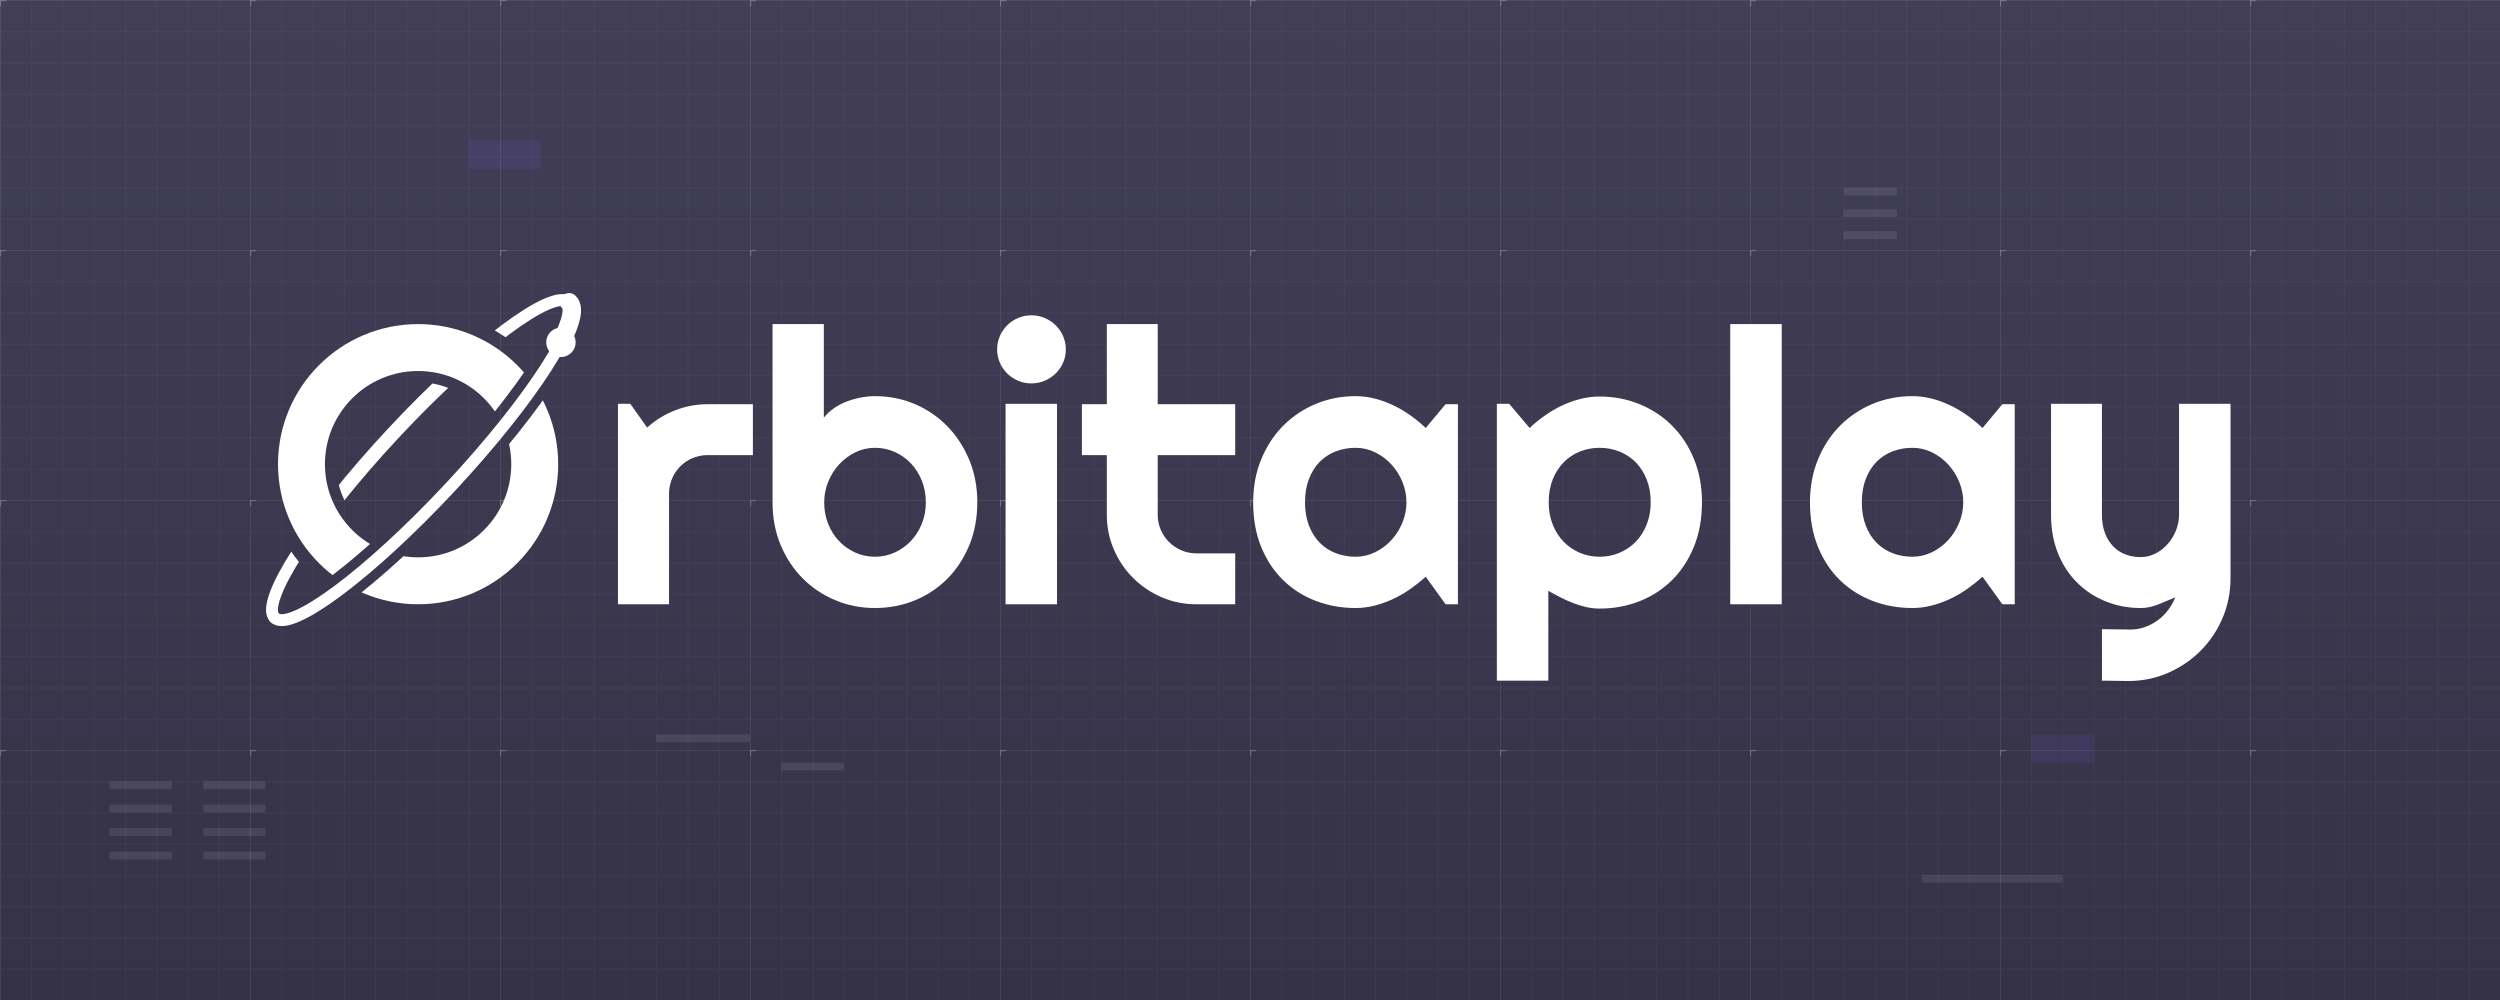
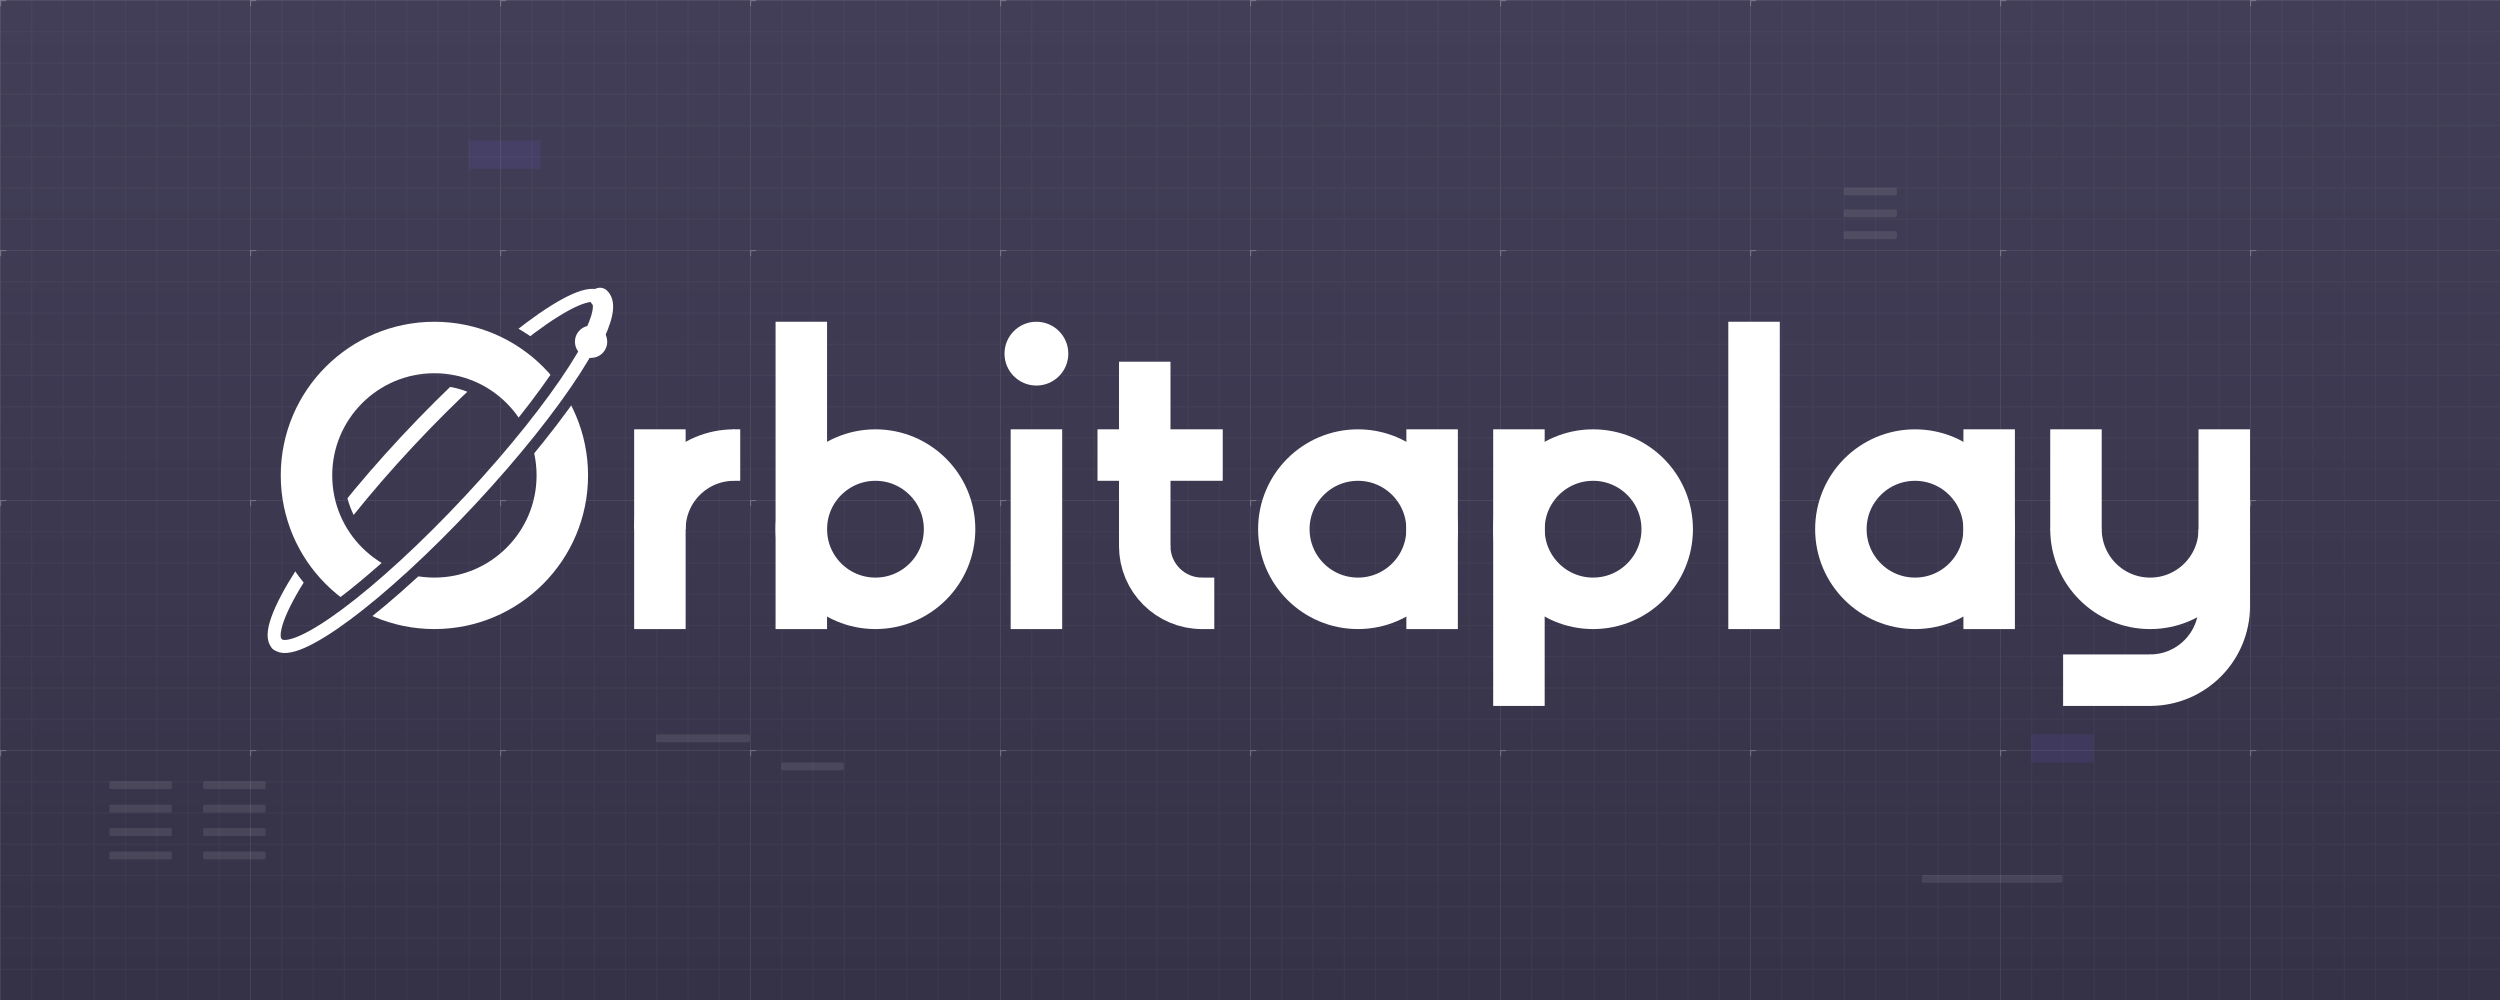
<svg xmlns="http://www.w3.org/2000/svg" viewBox="0 0 1600 640" width="1600" height="640">
  <defs>
    <linearGradient id="bg" x1="0" y1="0" x2="0" y2="1">
      <stop offset="0" stop-color="#423e58" />
      <stop offset="1" stop-color="#353247" />
    </linearGradient>
    <pattern id="g1" width="20" height="20" patternUnits="userSpaceOnUse">
      <path d="M20 0H0V20" fill="none" stroke="#fff" stroke-opacity=".04" />
    </pattern>
    <pattern id="g2" width="160" height="160" patternUnits="userSpaceOnUse">
      <path d="M160 0H0V160" fill="none" stroke="#fff" stroke-opacity=".07" />
      <path d="M-4 0H4M0 -4V4" stroke="#fff" stroke-opacity=".22" stroke-width="1.5" />
    </pattern>
  </defs>
  <rect width="1600" height="640" fill="url(#bg)" />
  <rect width="1600" height="640" fill="url(#g1)" />
  <rect width="1600" height="640" fill="url(#g2)" />
  <rect x="70" y="500" width="40" height="5" rx="1" fill="#fff" fill-opacity=".09" />
  <rect x="130" y="500" width="40" height="5" rx="1" fill="#fff" fill-opacity=".09" />
  <rect x="70" y="515" width="40" height="5" rx="1" fill="#fff" fill-opacity=".09" />
  <rect x="130" y="515" width="40" height="5" rx="1" fill="#fff" fill-opacity=".09" />
  <rect x="70" y="530" width="40" height="5" rx="1" fill="#fff" fill-opacity=".09" />
  <rect x="130" y="530" width="40" height="5" rx="1" fill="#fff" fill-opacity=".09" />
  <rect x="70" y="545" width="40" height="5" rx="1" fill="#fff" fill-opacity=".09" />
  <rect x="130" y="545" width="40" height="5" rx="1" fill="#fff" fill-opacity=".09" />
  <rect x="1180" y="120" width="34" height="5" rx="1" fill="#fff" fill-opacity=".09" />
  <rect x="1180" y="134" width="34" height="5" rx="1" fill="#fff" fill-opacity=".09" />
  <rect x="1180" y="148" width="34" height="5" rx="1" fill="#fff" fill-opacity=".09" />
  <rect x="1230" y="560" width="90" height="5" rx="1" fill="#fff" fill-opacity=".09" />
  <rect x="420" y="470" width="60" height="5" rx="1" fill="#fff" fill-opacity=".09" />
  <rect x="500" y="488" width="40" height="5" rx="1" fill="#fff" fill-opacity=".09" />
  <rect x="300" y="90" width="46" height="18" fill="#7C6BFF" fill-opacity=".10" />
  <rect x="1300" y="470" width="40" height="18" fill="#7C6BFF" fill-opacity=".10" />
-   <g transform="translate(177.93 207.42) scale(0.119783)">
+   <g transform="translate(179.67 205.92) scale(0.196693)">
    <defs>
-       <mask id="cutFront" maskUnits="userSpaceOnUse" x="-10536.25" y="-2994" width="31608.75" height="7485">
-         <rect x="-10536.25" y="-2994" width="31608.75" height="7485" fill="#fff" />
-         <path transform="translate(748.5 748.5) rotate(-47) translate(29.9 0)" d="M-1152.7 0 A1152.7 209.6 0 0 0 1152.7 0" fill="none" stroke="#000" stroke-width="168.4" />
+       <mask id="cutFront" maskUnits="userSpaceOnUse" x="-6407.6" y="-2000.0" width="19222.8" height="5000.0">
+         <rect x="-6407.6" y="-2000.0" width="19222.8" height="5000.0" fill="#fff" />
+         <path transform="translate(500.0 500.0) rotate(-47) translate(20.0 0)" d="M-770.0 0 A770.0 140.0 0 0 0 770.0 0" fill="none" stroke="#000" stroke-width="112.5" />
      </mask>
-       <mask id="outside" maskUnits="userSpaceOnUse" x="-10536.25" y="-2994" width="31608.75" height="7485">
-         <rect x="-10536.25" y="-2994" width="31608.75" height="7485" fill="#fff" />
-         <circle cx="748.5" cy="748.5" r="823.4" fill="#000" />
+       <mask id="outside" maskUnits="userSpaceOnUse" x="-6407.6" y="-2000.0" width="19222.8" height="5000.0">
+         <rect x="-6407.6" y="-2000.0" width="19222.8" height="5000.0" fill="#fff" />
+         <circle cx="500.0" cy="500.0" r="550.0" fill="#000" />
      </mask>
      <clipPath id="hole">
-         <circle cx="748.5" cy="748.5" r="437.9" />
+         <circle cx="500.0" cy="500.0" r="292.5" />
      </clipPath>
    </defs>
    <g fill="#fff">
-       <circle cx="748.5" cy="748.5" r="623.1" fill="none" stroke="#fff" stroke-width="250.7" mask="url(#cutFront)" />
+       <circle cx="500.0" cy="500.0" r="416.2" fill="none" stroke="#fff" stroke-width="167.5" mask="url(#cutFront)" />
      <g mask="url(#outside)">
-         <path transform="translate(748.5 748.5) rotate(-47) translate(29.9 0)" d="M-1152.7 0 A1152.7 209.6 0 0 1 1152.7 0" fill="none" stroke="#fff" stroke-width="63.6" stroke-linecap="round" />
+         <path transform="translate(500.0 500.0) rotate(-47) translate(20.0 0)" d="M-770.0 0 A770.0 140.0 0 0 1 770.0 0" fill="none" stroke="#fff" stroke-width="42.5" stroke-linecap="round" />
      </g>
      <g clip-path="url(#hole)">
-         <path transform="translate(748.5 748.5) rotate(-47) translate(29.9 0)" d="M-1152.7 0 A1152.7 209.6 0 0 1 1152.7 0" fill="none" stroke="#fff" stroke-width="74.9" />
+         <path transform="translate(500.0 500.0) rotate(-47) translate(20.0 0)" d="M-770.0 0 A770.0 140.0 0 0 1 770.0 0" fill="none" stroke="#fff" stroke-width="50.0" />
      </g>
-       <g transform="translate(748.5 748.5) rotate(-47) translate(29.9 0)">
-         <path d="M-1152.7 0 A1152.7 209.6 0 0 0 1152.7 0" fill="none" stroke="#fff" stroke-width="63.6" stroke-linecap="round" />
-         <path d="M966.7 114.1 A1152.7 209.6 0 0 0 1152.7 0" fill="none" stroke="#fff" stroke-width="98.6" stroke-linecap="round" />
-         <circle cx="966.7" cy="114.1" r="78.6" />
+       <g transform="translate(500.0 500.0) rotate(-47) translate(20.0 0)">
+         <path d="M-770.0 0 A770.0 140.0 0 0 0 770.0 0" fill="none" stroke="#fff" stroke-width="42.5" stroke-linecap="round" />
+         <path d="M645.8 76.2 A770.0 140.0 0 0 0 770.0 0" fill="none" stroke="#fff" stroke-width="65.9" stroke-linecap="round" />
+         <circle cx="645.8" cy="76.2" r="52.5" />
      </g>
-       <path d="M2089.25 1497H1816.25V426H1882.25L1972.25 553Q2038.25 493 2122.25 460.5Q2206.25 428 2296.25 428H2537.25V700H2296.25Q2253.25 700 2215.25 716.0Q2177.25 732 2149.25 760.0Q2121.25 788 2105.25 826.0Q2089.25 864 2089.25 907Z" />
-       <path d="M3736.25 952Q3736.25 1078 3693.25 1182.0Q3650.25 1286 3576.25 1360.5Q3502.25 1435 3402.75 1476.0Q3303.25 1517 3189.25 1517Q3076.25 1517 2976.75 1475.0Q2877.25 1433 2802.75 1358.0Q2728.25 1283 2685.25 1179.5Q2642.25 1076 2642.25 952V0H2916.25V500Q2938.25 472 2969.75 450.0Q3001.25 428 3037.75 414.0Q3074.25 400 3113.25 392.5Q3152.25 385 3189.25 385Q3303.25 385 3402.75 427.5Q3502.25 470 3576.25 546.0Q3650.25 622 3693.25 725.5Q3736.25 829 3736.25 952ZM3461.25 952Q3461.25 890 3439.75 836.5Q3418.25 783 3381.25 744.0Q3344.25 705 3294.75 683.0Q3245.25 661 3189.25 661Q3133.25 661 3083.75 685.5Q3034.25 710 2997.25 750.5Q2960.25 791 2939.25 843.5Q2918.25 896 2918.25 952Q2918.25 1014 2939.25 1067.0Q2960.25 1120 2997.25 1159.0Q3034.25 1198 3083.75 1220.5Q3133.25 1243 3189.25 1243Q3245.25 1243 3294.75 1220.5Q3344.25 1198 3381.25 1159.0Q3418.25 1120 3439.75 1067.0Q3461.25 1014 3461.25 952Z" />
-       <path d="M4209.25 135Q4209.25 173 4194.75 206.0Q4180.25 239 4155.25 263.5Q4130.25 288 4096.75 302.5Q4063.25 317 4025.25 317Q3987.25 317 3953.75 302.5Q3920.25 288 3895.75 263.5Q3871.25 239 3856.75 206.0Q3842.25 173 3842.25 135Q3842.25 98 3856.75 64.5Q3871.25 31 3895.75 6.5Q3920.25 -18 3953.75 -32.5Q3987.25 -47 4025.25 -47Q4063.25 -47 4096.75 -32.5Q4130.25 -18 4155.25 6.5Q4180.25 31 4194.75 64.5Q4209.25 98 4209.25 135ZM4162.25 1497H3887.25V426H4162.25Z" />
-       <path d="M4907.25 1497Q4808.25 1497 4721.25 1459.5Q4634.25 1422 4568.75 1356.5Q4503.25 1291 4465.75 1204.0Q4428.25 1117 4428.25 1018V700H4295.25V428H4428.25V0H4700.25V428H5114.25V700H4700.25V1018Q4700.25 1061 4716.25 1098.5Q4732.25 1136 4760.25 1164.0Q4788.25 1192 4826.25 1208.5Q4864.25 1225 4907.25 1225H5114.25V1497Z" />
-       <path d="M6304.25 1497H6238.25L6132.25 1350Q6093.25 1385 6049.75 1415.5Q6006.25 1446 5958.25 1468.5Q5910.25 1491 5859.75 1504.0Q5809.25 1517 5757.25 1517Q5644.25 1517 5544.75 1479.0Q5445.25 1441 5370.75 1368.5Q5296.25 1296 5253.25 1191.0Q5210.25 1086 5210.25 952Q5210.25 827 5253.25 722.5Q5296.25 618 5370.75 543.0Q5445.25 468 5544.75 426.5Q5644.25 385 5757.25 385Q5809.25 385 5860.25 398.0Q5911.25 411 5959.25 434.0Q6007.25 457 6050.75 488.0Q6094.25 519 6132.25 555L6238.25 428H6304.25ZM6029.25 952Q6029.25 896 6007.75 843.5Q5986.25 791 5949.25 750.5Q5912.25 710 5862.75 685.5Q5813.25 661 5757.25 661Q5701.25 661 5651.75 680.0Q5602.25 699 5565.75 736.0Q5529.25 773 5508.25 827.5Q5487.25 882 5487.25 952Q5487.25 1022 5508.25 1076.5Q5529.25 1131 5565.75 1168.0Q5602.25 1205 5651.75 1224.0Q5701.25 1243 5757.25 1243Q5813.25 1243 5862.75 1218.5Q5912.25 1194 5949.25 1153.5Q5986.25 1113 6007.75 1060.5Q6029.25 1008 6029.25 952Z" />
-       <path d="M6787.25 1905H6512.25V426H6578.25L6687.25 555Q6724.25 520 6768.25 489.0Q6812.25 458 6859.75 435.5Q6907.25 413 6958.25 400.0Q7009.25 387 7061.25 387Q7174.25 387 7273.75 427.5Q7373.25 468 7447.75 542.0Q7522.25 616 7565.25 720.5Q7608.25 825 7608.25 952Q7608.25 1084 7565.25 1189.5Q7522.25 1295 7447.75 1368.5Q7373.25 1442 7273.75 1481.0Q7174.25 1520 7061.25 1520Q7025.25 1520 6989.75 1512.0Q6954.25 1504 6919.75 1490.5Q6885.25 1477 6851.75 1460.0Q6818.25 1443 6787.25 1425ZM7334.25 952Q7334.25 884 7312.75 830.0Q7291.25 776 7254.25 738.5Q7217.25 701 7167.25 681.0Q7117.25 661 7061.25 661Q7005.25 661 6955.75 681.0Q6906.25 701 6869.25 738.5Q6832.25 776 6810.75 830.0Q6789.25 884 6789.25 952Q6789.25 1017 6810.75 1071.0Q6832.25 1125 6869.25 1163.0Q6906.25 1201 6955.75 1222.0Q7005.25 1243 7061.25 1243Q7117.25 1243 7167.25 1222.0Q7217.25 1201 7254.25 1163.0Q7291.25 1125 7312.75 1071.0Q7334.25 1017 7334.25 952Z" />
-       <path d="M8034.25 1497H7759.25V0H8034.25Z" />
-       <path d="M9279.25 1497H9213.25L9107.25 1350Q9068.25 1385 9024.75 1415.5Q8981.25 1446 8933.25 1468.5Q8885.25 1491 8834.75 1504.0Q8784.25 1517 8732.25 1517Q8619.25 1517 8519.75 1479.0Q8420.25 1441 8345.75 1368.5Q8271.25 1296 8228.25 1191.0Q8185.25 1086 8185.25 952Q8185.25 827 8228.25 722.5Q8271.25 618 8345.75 543.0Q8420.25 468 8519.75 426.5Q8619.25 385 8732.25 385Q8784.25 385 8835.25 398.0Q8886.25 411 8934.25 434.0Q8982.25 457 9025.75 488.0Q9069.25 519 9107.25 555L9213.25 428H9279.25ZM9004.25 952Q9004.25 896 8982.75 843.5Q8961.25 791 8924.25 750.5Q8887.25 710 8837.75 685.5Q8788.25 661 8732.25 661Q8676.25 661 8626.75 680.0Q8577.25 699 8540.75 736.0Q8504.25 773 8483.25 827.5Q8462.25 882 8462.25 952Q8462.25 1022 8483.25 1076.5Q8504.25 1131 8540.75 1168.0Q8577.25 1205 8626.75 1224.0Q8676.25 1243 8732.25 1243Q8788.25 1243 8837.75 1218.5Q8887.25 1194 8924.25 1153.5Q8961.25 1113 8982.75 1060.5Q9004.25 1008 9004.25 952Z" />
-       <path d="M9745.25 1905V1630L9897.25 1632Q9937.25 1632 9974.25 1619.0Q10011.25 1606 10042.75 1583.0Q10074.25 1560 10098.25 1528.5Q10122.25 1497 10137.25 1460Q10092.25 1479 10045.75 1498.0Q9999.25 1517 9952.25 1517Q9853.25 1517 9766.25 1482.0Q9679.25 1447 9613.75 1382.5Q9548.25 1318 9510.75 1225.5Q9473.25 1133 9473.25 1018V426H9745.25V1018Q9745.25 1075 9761.75 1117.5Q9778.25 1160 9806.25 1188.5Q9834.25 1217 9871.75 1231.0Q9909.25 1245 9952.25 1245Q9994.25 1245 10031.75 1225.5Q10069.25 1206 10097.25 1174.0Q10125.25 1142 10141.25 1101.5Q10157.25 1061 10157.25 1018V426H10432.25V1362Q10431.25 1475 10388.25 1574.0Q10345.25 1673 10270.75 1747.0Q10196.25 1821 10097.25 1864.0Q9998.25 1907 9885.25 1907Z" />
+       <rect x="1150.0" y="350.0" width="167.5" height="650.0" />
+       <path d="M1233.8 675.0 A241.2 241.2 0 0 1 1475.0 433.8" fill="none" stroke="#fff" stroke-width="167.5" />
+       <rect x="1472.0" y="350.0" width="23.1" height="167.5" />
+       <rect x="1610.1" y="0.0" width="167.5" height="1000.0" />
+       <circle cx="1935.1" cy="675.0" r="241.2" fill="none" stroke="#fff" stroke-width="167.5" />
+       <rect x="2375.1" y="350.0" width="167.5" height="650.0" />
+       <circle cx="2458.8" cy="103.8" r="103.8" />
+       <rect x="2727.6" y="130.0" width="167.5" height="603.0" />
+       <path d="M2811.3 730.0 A186.2 186.2 0 0 0 2997.6 916.2" fill="none" stroke="#fff" stroke-width="167.5" />
+       <rect x="2994.6" y="832.5" width="43.0" height="167.5" />
+       <rect x="2657.6" y="350.0" width="407.5" height="167.5" />
+       <circle cx="3505.1" cy="675.0" r="241.2" fill="none" stroke="#fff" stroke-width="167.5" />
+       <rect x="3662.6" y="350.0" width="167.5" height="650.0" />
+       <rect x="3945.1" y="350.0" width="167.5" height="900.0" />
+       <circle cx="4270.1" cy="675.0" r="241.2" fill="none" stroke="#fff" stroke-width="167.5" />
+       <rect x="4710.1" y="0.0" width="167.5" height="1000.0" />
+       <circle cx="5317.6" cy="675.0" r="241.2" fill="none" stroke="#fff" stroke-width="167.5" />
+       <rect x="5475.1" y="350.0" width="167.5" height="650.0" />
+       <rect x="5757.6" y="350.0" width="167.5" height="328.0" />
+       <path d="M5841.4 675.0 A241.2 241.2 0 0 0 6323.9 675.0" fill="none" stroke="#fff" stroke-width="167.5" />
+       <rect x="6240.1" y="350.0" width="167.5" height="578.0" />
+       <path d="M6323.9 925.0 A241.2 241.2 0 0 1 6082.6 1166.2" fill="none" stroke="#fff" stroke-width="167.5" />
+       <rect x="5799.5" y="1082.5" width="286.1" height="167.5" />
    </g>
  </g>
</svg>
